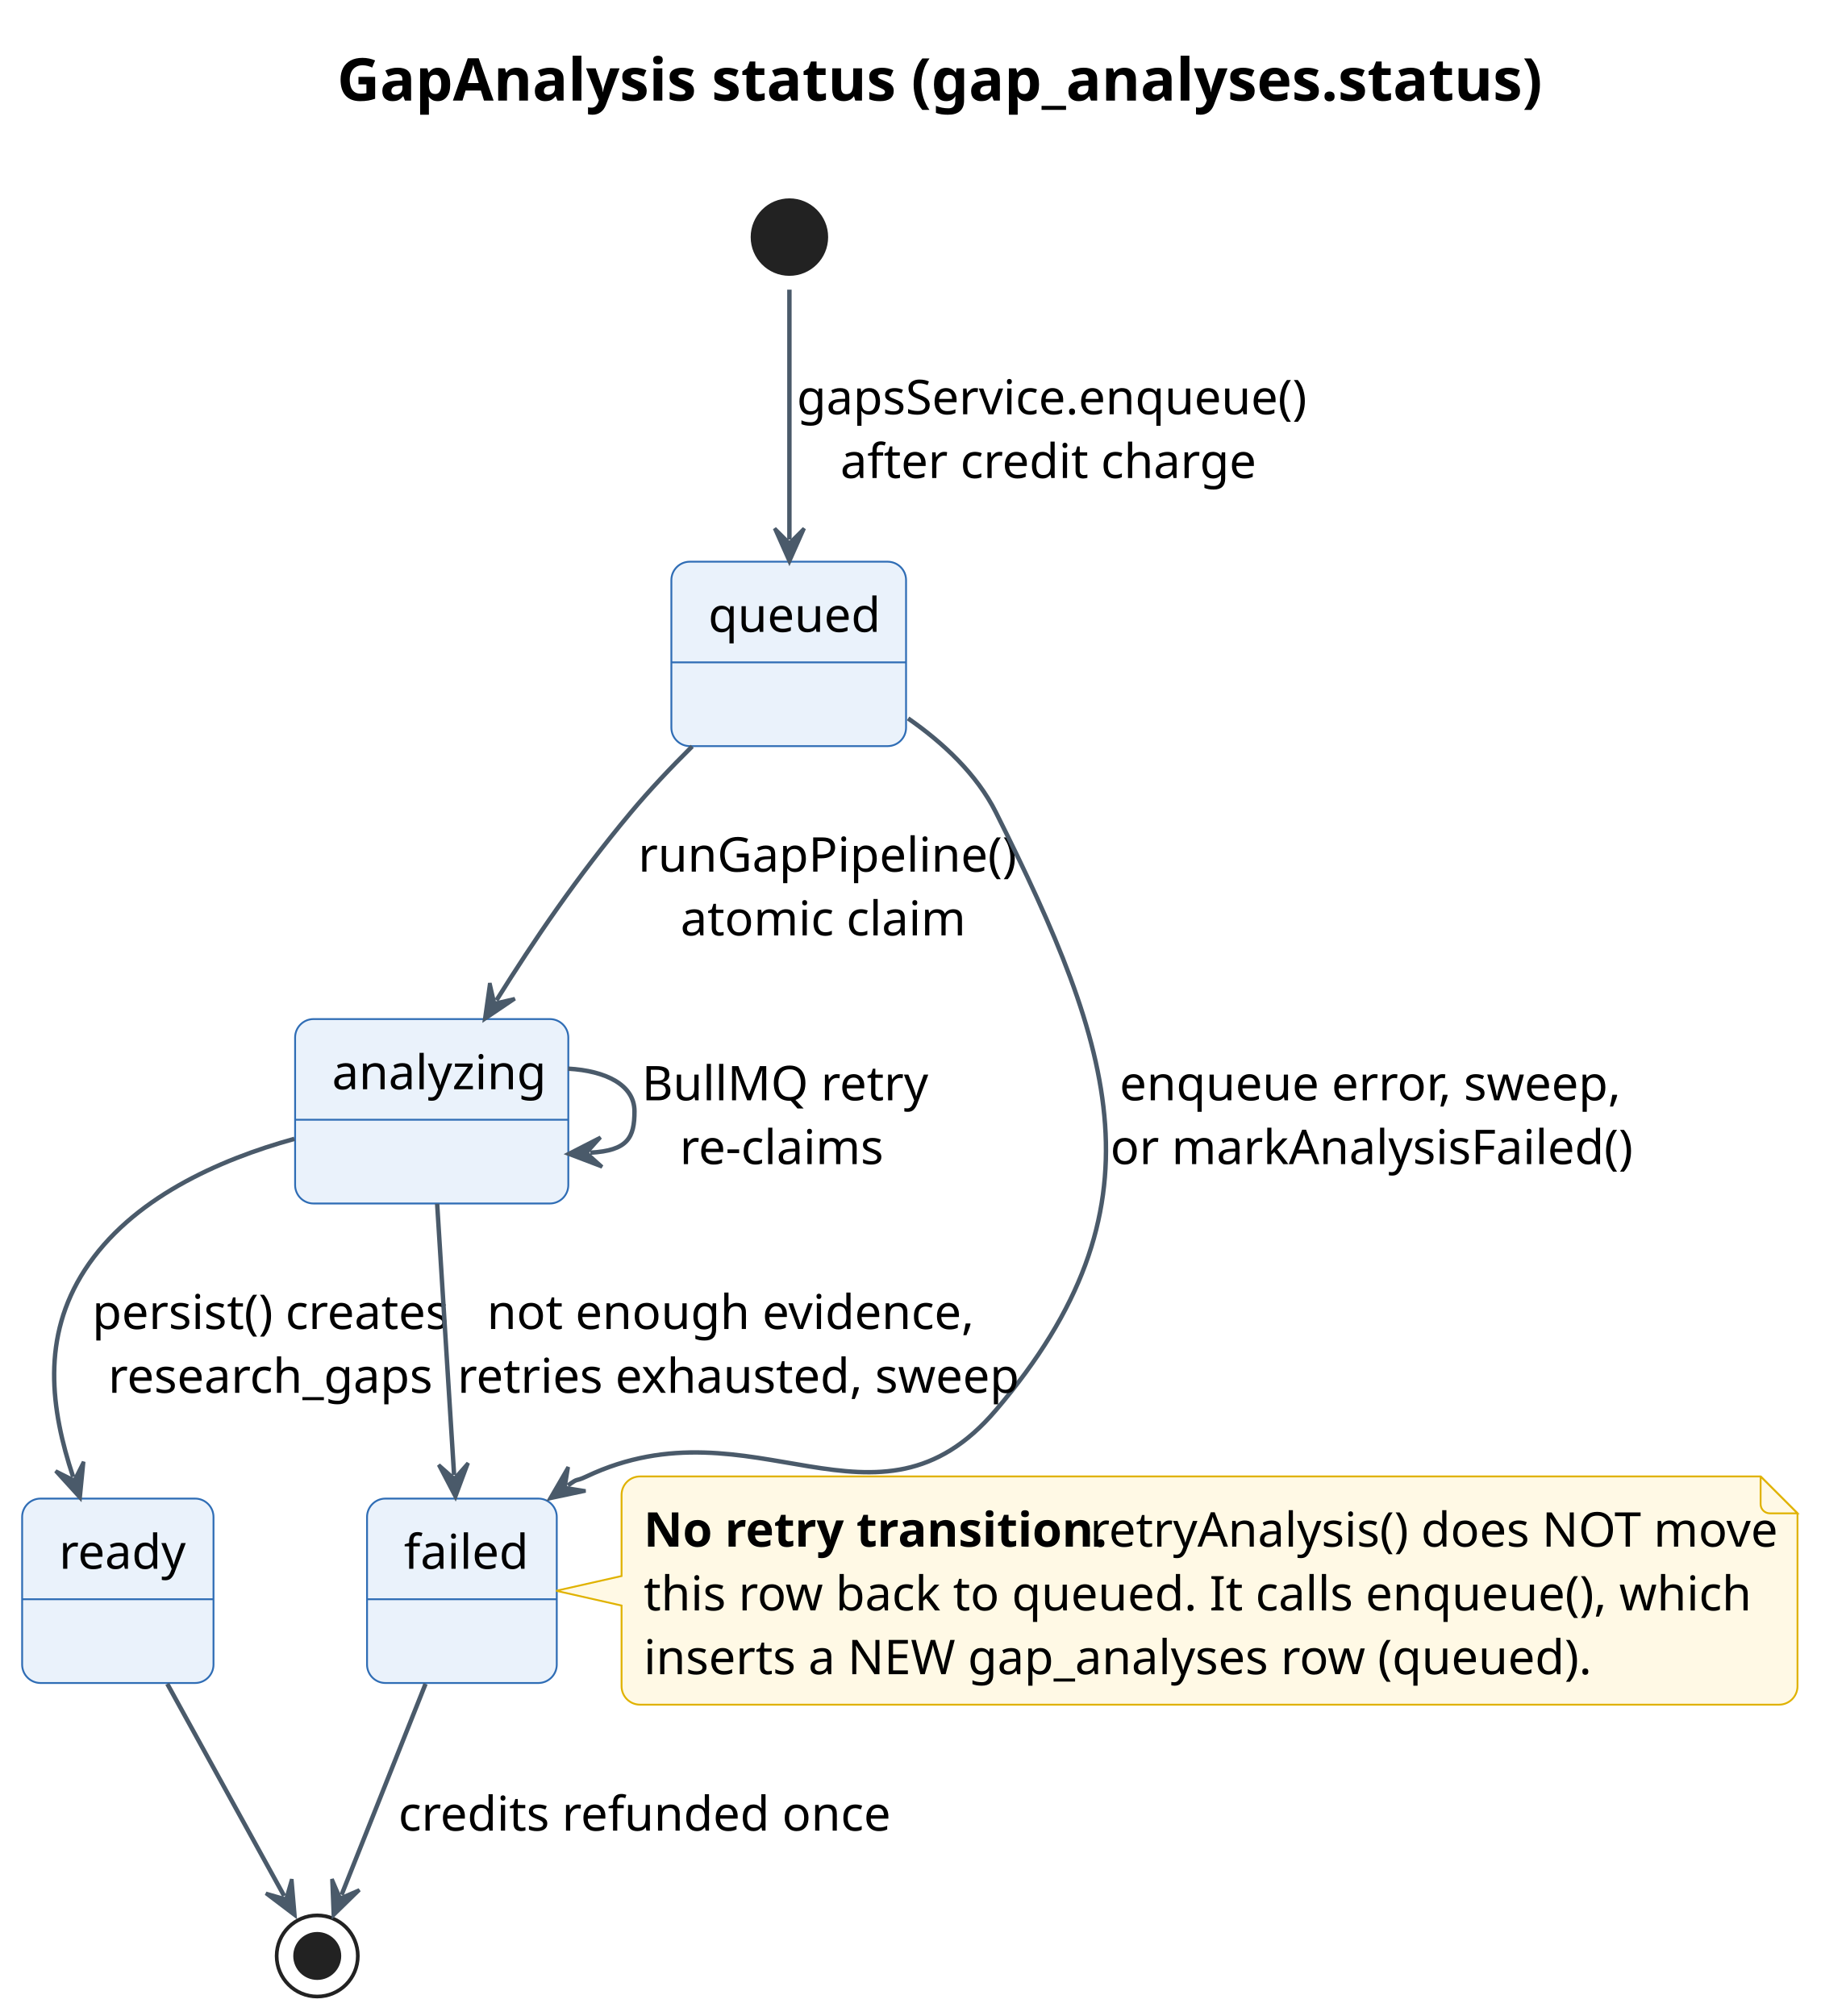
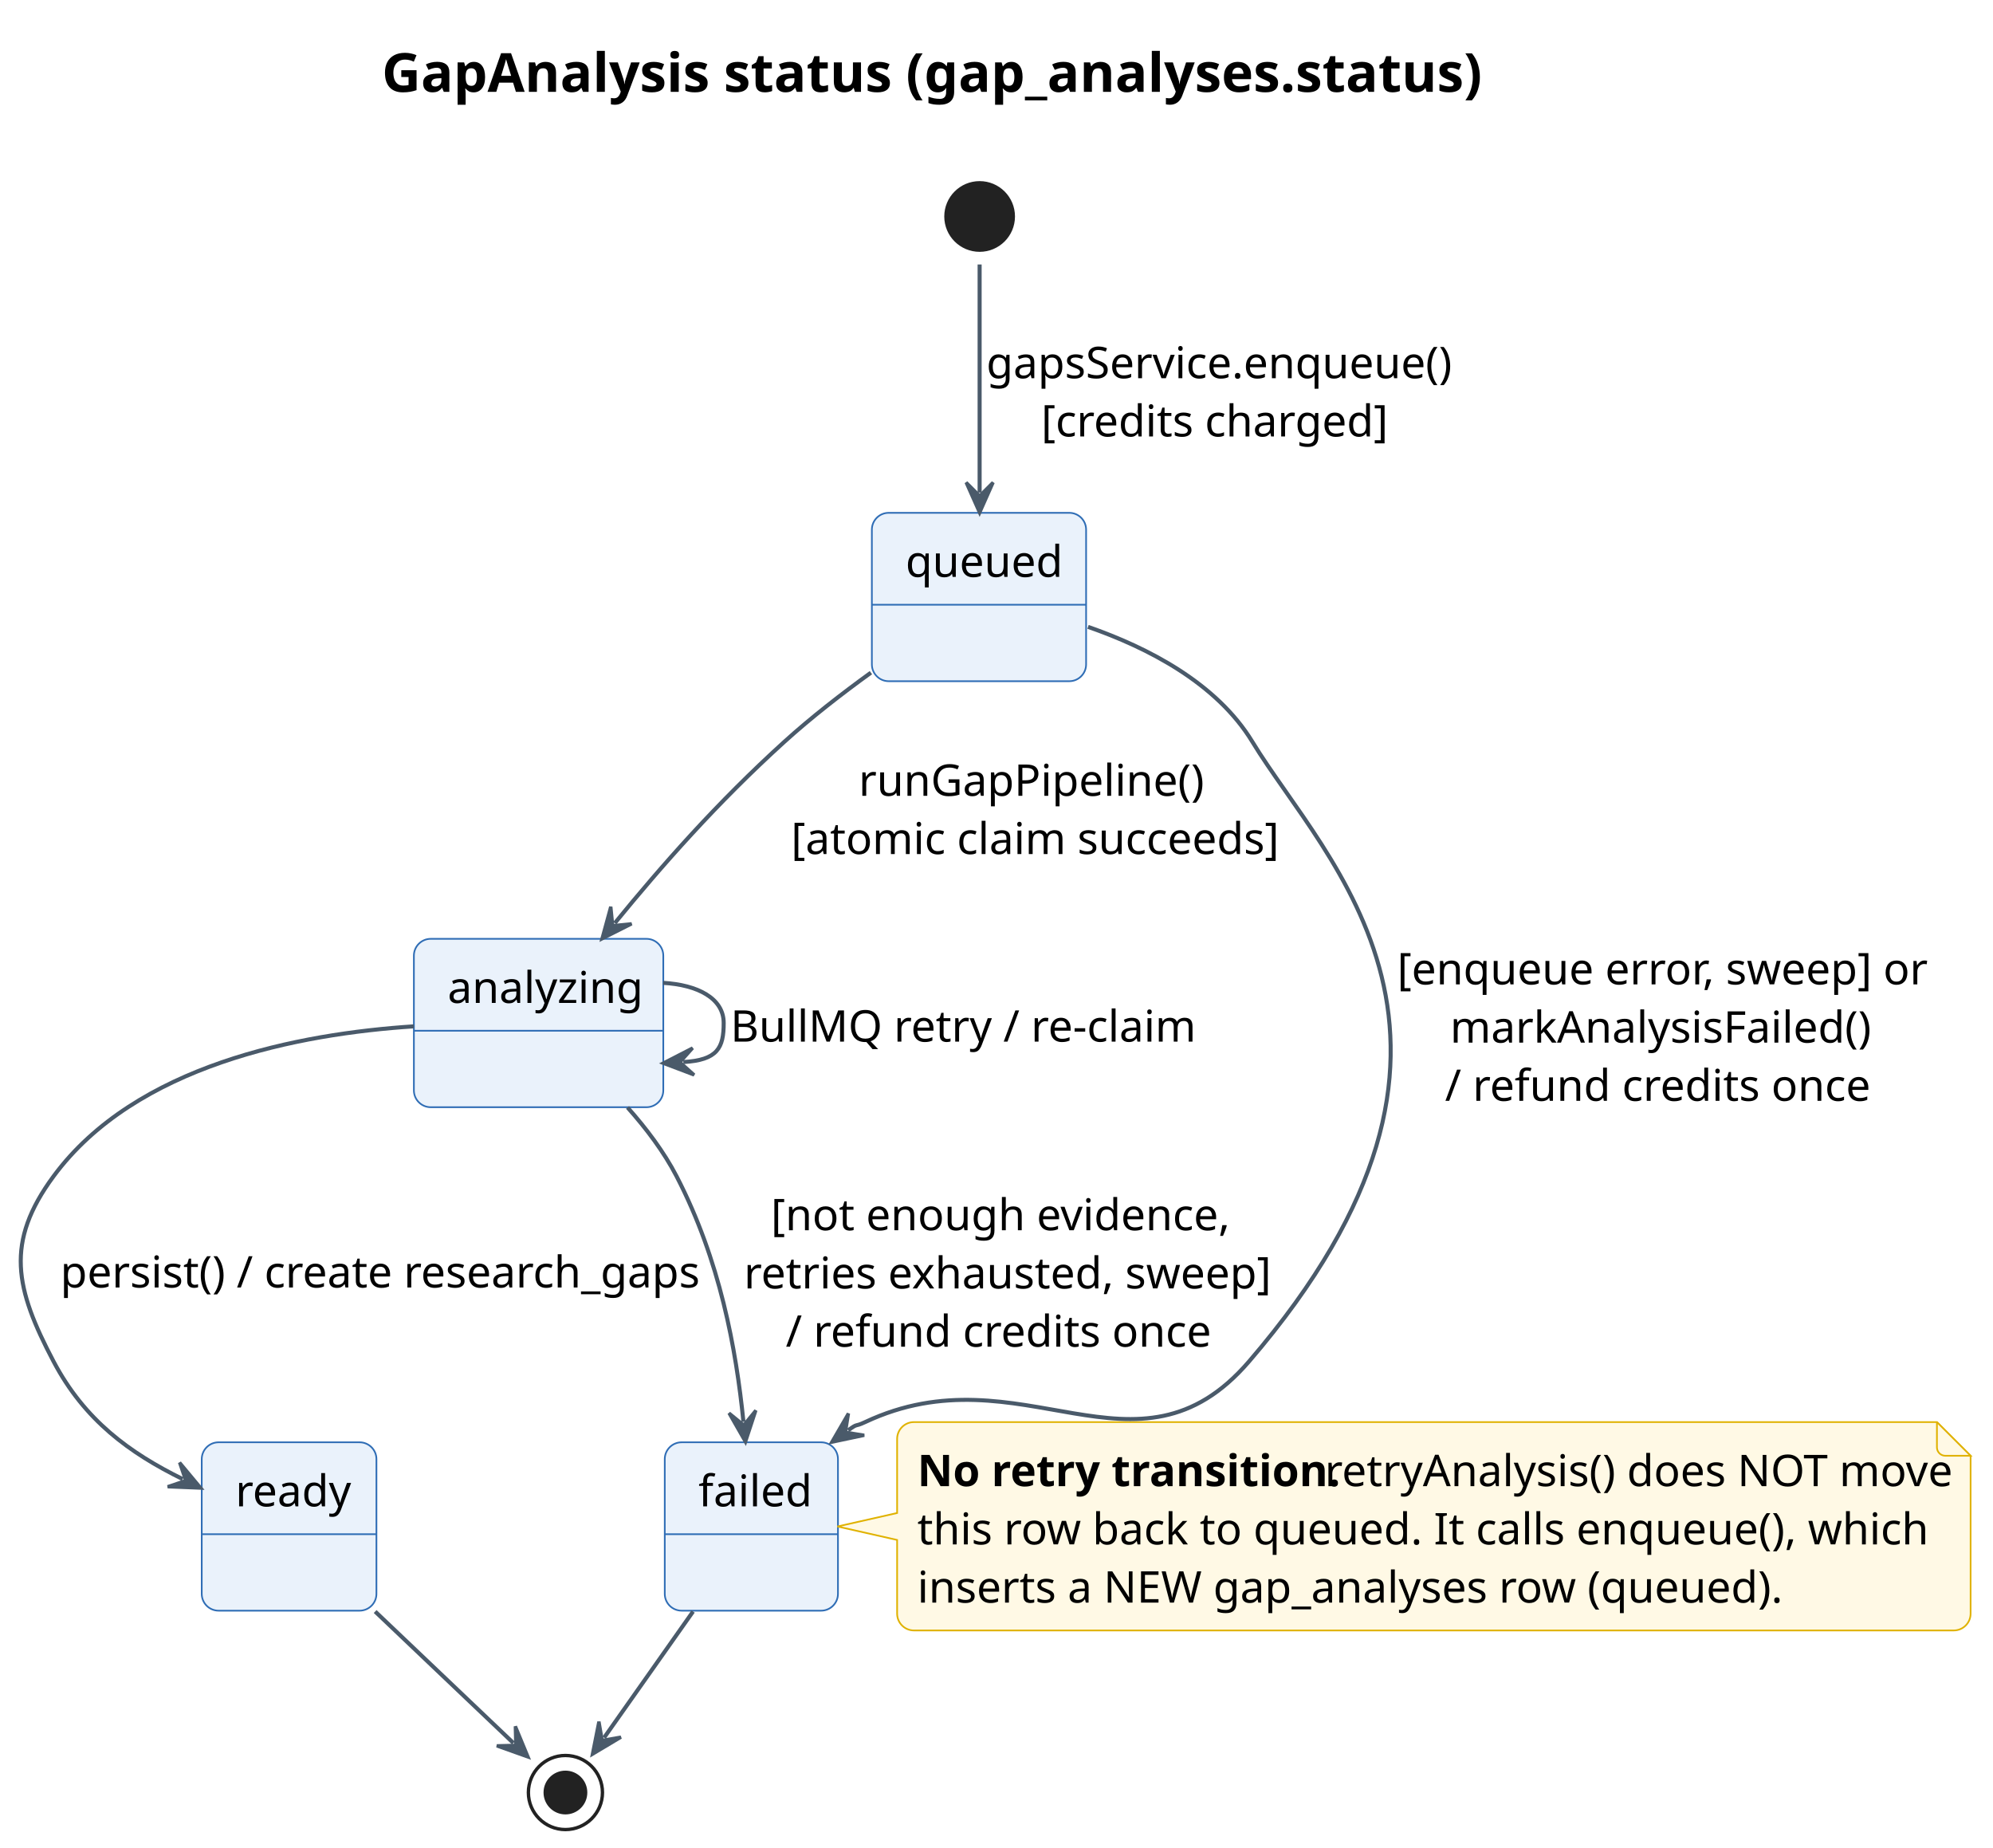
- <svg xmlns="http://www.w3.org/2000/svg" contentStyleType="text/css" height="854.688px" preserveAspectRatio="none" style="width:771px;height:854px;background:#FFFFFF;" version="1.1" viewBox="0 0 771 854" width="771.875px" zoomAndPan="magnify">
+ <svg xmlns="http://www.w3.org/2000/svg" contentStyleType="text/css" height="1143.75px" preserveAspectRatio="none" style="width:1233px;height:1143px;background:#FFFFFF;" version="1.1" viewBox="0 0 1233 1143" width="1233.333px" zoomAndPan="magnify">
  <defs />
  <g>
-     <text fill="#000000" font-family="Segoe UI" font-size="25" font-weight="bold" lengthAdjust="spacing" textLength="474.548" x="142.804" y="42.602">GapAnalysis status (gap_analyses.status)</text>
-     <ellipse cx="334.375" cy="100.439" fill="#222222" rx="15.625" ry="15.625" style="stroke:#222222;stroke-width:1.562;" />
+     <text fill="#000000" font-family="Segoe UI" font-size="33.333" font-weight="bold" lengthAdjust="spacing" textLength="632.731" x="236.239" y="56.803">GapAnalysis status (gap_analyses.status)</text>
+     <ellipse cx="606.06" cy="133.919" fill="#222222" rx="20.833" ry="20.833" style="stroke:#222222;stroke-width:2.083;" />
    <g id="queued">
-       <rect fill="#EAF2FB" height="78.125" rx="7.812" ry="7.812" style="stroke:#2F6DB5;stroke-width:0.781;" width="99.408" x="284.375" y="237.94" />
-       <line style="stroke:#2F6DB5;stroke-width:0.781;" x1="284.375" x2="383.783" y1="280.582" y2="280.582" />
-       <text fill="#000000" font-family="Segoe UI" font-size="20.312" lengthAdjust="spacing" textLength="68.158" x="300" y="267.671">queued</text>
+       <rect fill="#EAF2FB" height="104.167" rx="10.417" ry="10.417" style="stroke:#2F6DB5;stroke-width:1.042;" width="132.544" x="539.393" y="317.253" />
+       <line style="stroke:#2F6DB5;stroke-width:1.042;" x1="539.393" x2="671.937" y1="374.109" y2="374.109" />
+       <text fill="#000000" font-family="Segoe UI" font-size="27.083" lengthAdjust="spacing" textLength="90.877" x="560.226" y="356.895">queued</text>
    </g>
    <g id="analyzing">
-       <rect fill="#EAF2FB" height="78.125" rx="7.812" ry="7.812" style="stroke:#2F6DB5;stroke-width:0.781;" width="115.723" x="125" y="431.69" />
-       <line style="stroke:#2F6DB5;stroke-width:0.781;" x1="125" x2="240.723" y1="474.332" y2="474.332" />
-       <text fill="#000000" font-family="Segoe UI" font-size="20.312" lengthAdjust="spacing" textLength="84.473" x="140.625" y="461.421">analyzing</text>
+       <rect fill="#EAF2FB" height="104.167" rx="10.417" ry="10.417" style="stroke:#2F6DB5;stroke-width:1.042;" width="154.298" x="256.06" y="580.794" />
+       <line style="stroke:#2F6DB5;stroke-width:1.042;" x1="256.06" x2="410.358" y1="637.651" y2="637.651" />
+       <text fill="#000000" font-family="Segoe UI" font-size="27.083" lengthAdjust="spacing" textLength="112.631" x="276.893" y="620.437">analyzing</text>
    </g>
    <g id="ready">
-       <rect fill="#EAF2FB" height="78.125" rx="7.812" ry="7.812" style="stroke:#2F6DB5;stroke-width:0.781;" width="81.059" x="9.375" y="634.814" />
-       <line style="stroke:#2F6DB5;stroke-width:0.781;" x1="9.375" x2="90.434" y1="677.457" y2="677.457" />
-       <text fill="#000000" font-family="Segoe UI" font-size="20.312" lengthAdjust="spacing" textLength="49.809" x="25" y="664.546">ready</text>
+       <rect fill="#EAF2FB" height="104.167" rx="10.417" ry="10.417" style="stroke:#2F6DB5;stroke-width:1.042;" width="108.079" x="124.81" y="892.253" />
+       <line style="stroke:#2F6DB5;stroke-width:1.042;" x1="124.81" x2="232.889" y1="949.109" y2="949.109" />
+       <text fill="#000000" font-family="Segoe UI" font-size="27.083" lengthAdjust="spacing" textLength="66.412" x="145.643" y="931.895">ready</text>
    </g>
    <g id="failed">
-       <rect fill="#EAF2FB" height="78.125" rx="7.812" ry="7.812" style="stroke:#2F6DB5;stroke-width:0.781;" width="80.365" x="155.469" y="634.814" />
-       <line style="stroke:#2F6DB5;stroke-width:0.781;" x1="155.469" x2="235.834" y1="677.457" y2="677.457" />
-       <text fill="#000000" font-family="Segoe UI" font-size="20.312" lengthAdjust="spacing" textLength="49.115" x="171.094" y="664.546">failed</text>
+       <rect fill="#EAF2FB" height="104.167" rx="10.417" ry="10.417" style="stroke:#2F6DB5;stroke-width:1.042;" width="107.153" x="411.268" y="892.253" />
+       <line style="stroke:#2F6DB5;stroke-width:1.042;" x1="411.268" x2="518.422" y1="949.109" y2="949.109" />
+       <text fill="#000000" font-family="Segoe UI" font-size="27.083" lengthAdjust="spacing" textLength="65.487" x="432.101" y="931.895">failed</text>
    </g>
-     <ellipse cx="134.375" cy="828.564" fill="none" rx="17.188" ry="17.188" style="stroke:#222222;stroke-width:1.562;" />
-     <ellipse cx="134.375" cy="828.564" fill="#222222" rx="9.375" ry="9.375" style="stroke:#222222;stroke-width:1.562;" />
+     <ellipse cx="349.81" cy="1108.919" fill="none" rx="22.917" ry="22.917" style="stroke:#222222;stroke-width:2.083;" />
+     <ellipse cx="349.81" cy="1108.919" fill="#222222" rx="12.5" ry="12.5" style="stroke:#222222;stroke-width:2.083;" />
    <g id="elem_GMN16">
-       <path d="M263.281,633.252 L263.281,667.627 L235.58,673.877 L263.281,680.127 L263.281,714.304 A7.812,7.812 0 0 0 271.094,722.116 L753.564,722.116 A7.812,7.812 0 0 0 761.377,714.304 L761.377,641.064 L745.752,625.439 L271.094,625.439 A7.812,7.812 0 0 0 263.281,633.252 " fill="#FFF9E5" style="stroke:#E0B200;stroke-width:0.781;" />
-       <path d="M745.752,625.439 L745.752,637.158 A3.906,3.906 0 0 0 749.658,641.064 L761.377,641.064 L745.752,625.439 " fill="#FFF9E5" style="stroke:#E0B200;stroke-width:0.781;" />
-       <text fill="#000000" font-family="Segoe UI" font-size="20.312" font-weight="bold" lengthAdjust="spacing" textLength="183.467" x="272.656" y="655.171">No retry transition.</text>
-       <text fill="#000000" font-family="Segoe UI" font-size="20.312" lengthAdjust="spacing" textLength="276.252" x="461.688" y="655.171">retryAnalysis() does NOT move</text>
-       <text fill="#000000" font-family="Segoe UI" font-size="20.312" lengthAdjust="spacing" textLength="440.587" x="272.656" y="682.188">this row back to queued. It calls enqueue(), which</text>
-       <text fill="#000000" font-family="Segoe UI" font-size="20.312" lengthAdjust="spacing" textLength="376.724" x="272.656" y="709.206">inserts a NEW gap_analyses row (queued).</text>
+       <path d="M555.018,890.169 L555.018,936.003 L518.084,944.336 L555.018,952.669 L555.018,998.238 A10.417,10.417 0 0 0 565.435,1008.655 L1208.729,1008.655 A10.417,10.417 0 0 0 1219.146,998.238 L1219.146,900.586 L1198.312,879.753 L565.435,879.753 A10.417,10.417 0 0 0 555.018,890.169 " fill="#FFF9E5" style="stroke:#E0B200;stroke-width:1.042;" />
+       <path d="M1198.312,879.753 L1198.312,895.378 A5.208,5.208 0 0 0 1203.521,900.586 L1219.146,900.586 L1198.312,879.753 " fill="#FFF9E5" style="stroke:#E0B200;stroke-width:1.042;" />
+       <text fill="#000000" font-family="Segoe UI" font-size="27.083" font-weight="bold" lengthAdjust="spacing" textLength="244.623" x="567.518" y="919.395">No retry transition.</text>
+       <text fill="#000000" font-family="Segoe UI" font-size="27.083" lengthAdjust="spacing" textLength="368.336" x="819.56" y="919.395">retryAnalysis() does NOT move</text>
+       <text fill="#000000" font-family="Segoe UI" font-size="27.083" lengthAdjust="spacing" textLength="587.449" x="567.518" y="955.418">this row back to queued. It calls enqueue(), which</text>
+       <text fill="#000000" font-family="Segoe UI" font-size="27.083" lengthAdjust="spacing" textLength="502.298" x="567.518" y="991.441">inserts a NEW gap_analyses row (queued).</text>
    </g>
-     <polygon fill="#4A5A6A" points="334.375,237.915,340.625,223.853,334.375,230.103,328.125,223.853,334.375,237.915" style="stroke:#4A5A6A;stroke-width:1.562;" />
-     <path d="M334.375,122.712 C334.375,149.738 334.375,192.734 334.375,228.54 " fill="none" style="stroke:#4A5A6A;stroke-width:1.875;" />
-     <text fill="#000000" font-family="Segoe UI" font-size="20.312" lengthAdjust="spacing" textLength="200.963" x="337.5" y="175.484">gapsService.enqueue()</text>
-     <text fill="#000000" font-family="Segoe UI" font-size="20.312" lengthAdjust="spacing" textLength="164.077" x="355.943" y="202.501">after credit charge</text>
-     <polygon fill="#4A5A6A" points="205.31,431.68,218.068,423.075,209.454,425.058,207.472,416.444,205.31,431.68" style="stroke:#4A5A6A;stroke-width:1.562;" />
-     <path d="M293.213,316.161 C284.275,325.026 275.128,334.675 267.188,344.19 C244.036,371.93 226.3,398.139 210.283,423.733 " fill="none" style="stroke:#4A5A6A;stroke-width:1.875;" />
-     <text fill="#000000" font-family="Segoe UI" font-size="20.312" lengthAdjust="spacing" textLength="149.339" x="270.312" y="369.234">runGapPipeline()</text>
-     <text fill="#000000" font-family="Segoe UI" font-size="20.312" lengthAdjust="spacing" textLength="113.534" x="288.215" y="396.251">atomic claim</text>
-     <polygon fill="#4A5A6A" points="240.649,488.805,255.032,494.277,248.45,488.378,254.349,481.796,240.649,488.805" style="stroke:#4A5A6A;stroke-width:1.562;" />
-     <path d="M240.649,452.699 C256.578,453.571 268.75,459.589 268.75,470.752 C268.75,481.915 265.939,487.421 250.01,488.293 " fill="none" style="stroke:#4A5A6A;stroke-width:1.875;" />
-     <text fill="#000000" font-family="Segoe UI" font-size="20.312" lengthAdjust="spacing" textLength="113.554" x="271.875" y="466.109">BullMQ retry</text>
-     <text fill="#000000" font-family="Segoe UI" font-size="20.312" lengthAdjust="spacing" textLength="81.478" x="287.913" y="493.126">re-claims</text>
-     <polygon fill="#4A5A6A" points="33.924,634.528,35.433,619.214,31.466,627.112,23.567,623.146,33.924,634.528" style="stroke:#4A5A6A;stroke-width:1.562;" />
-     <path d="M124.709,482.424 C92.681,491.284 55.54,507.711 35.938,537.939 C17.432,566.476 21.452,596.897 30.975,625.629 " fill="none" style="stroke:#4A5A6A;stroke-width:1.875;" />
-     <text fill="#000000" font-family="Segoe UI" font-size="20.312" lengthAdjust="spacing" textLength="140.015" x="39.062" y="562.984">persist() creates</text>
-     <text fill="#000000" font-family="Segoe UI" font-size="20.312" lengthAdjust="spacing" textLength="126.487" x="45.827" y="590.001">research_gaps</text>
-     <polygon fill="#4A5A6A" points="232.965,634.765,248.019,631.572,239.29,630.18,240.682,621.452,232.965,634.765" style="stroke:#4A5A6A;stroke-width:1.562;" />
-     <path d="M384.636,304.318 C399.38,314.58 413.723,327.885 421.875,344.19 C472.187,444.812 494.78,511.634 421.875,597.314 C371.269,656.788 319.027,592.046 248.438,625.439 C243.101,627.964 245.488,625.688 240.555,629.263 " fill="none" style="stroke:#4A5A6A;stroke-width:1.875;" />
-     <text fill="#000000" font-family="Segoe UI" font-size="20.312" lengthAdjust="spacing" textLength="198.444" x="474.235" y="466.109">enqueue error, sweep,</text>
-     <text fill="#000000" font-family="Segoe UI" font-size="20.312" lengthAdjust="spacing" textLength="206.289" x="470.312" y="493.126">or markAnalysisFailed()</text>
-     <polygon fill="#4A5A6A" points="192.929,634.185,198.29,619.76,192.442,626.387,185.814,620.539,192.929,634.185" style="stroke:#4A5A6A;stroke-width:1.562;" />
-     <path d="M185.164,509.933 C187.384,545.463 190.113,589.131 192.345,624.828 " fill="none" style="stroke:#4A5A6A;stroke-width:1.875;" />
-     <text fill="#000000" font-family="Segoe UI" font-size="20.312" lengthAdjust="spacing" textLength="194.139" x="206.262" y="562.984">not enough evidence,</text>
-     <text fill="#000000" font-family="Segoe UI" font-size="20.312" lengthAdjust="spacing" textLength="219.163" x="193.75" y="590.001">retries exhausted, sweep</text>
-     <polygon fill="#4A5A6A" points="141.22,811.364,152.227,800.609,144.109,804.105,140.613,795.987,141.22,811.364" style="stroke:#4A5A6A;stroke-width:1.562;" />
-     <path d="M180.249,713.291 C167.773,744.642 154.085,779.036 144.687,802.653 " fill="none" style="stroke:#4A5A6A;stroke-width:1.875;" />
-     <text fill="#000000" font-family="Segoe UI" font-size="20.312" lengthAdjust="spacing" textLength="195.557" x="168.75" y="775.484">credits refunded once</text>
-     <polygon fill="#4A5A6A" points="124.897,811.364,123.585,796.031,121.127,804.521,112.636,802.064,124.897,811.364" style="stroke:#4A5A6A;stroke-width:1.562;" />
-     <path d="M70.857,713.291 C88.132,744.642 107.359,779.535 120.373,803.153 " fill="none" style="stroke:#4A5A6A;stroke-width:1.875;" />
+     <polygon fill="#4A5A6A" points="606.06,317.221,614.393,298.471,606.06,306.804,597.726,298.471,606.06,317.221" style="stroke:#4A5A6A;stroke-width:2.083;" />
+     <path d="M606.06,163.616 C606.06,199.651 606.06,256.978 606.06,304.721 " fill="none" style="stroke:#4A5A6A;stroke-width:2.5;" />
+     <text fill="#000000" font-family="Segoe UI" font-size="27.083" lengthAdjust="spacing" textLength="267.95" x="610.226" y="233.978">gapsService.enqueue()</text>
+     <text fill="#000000" font-family="Segoe UI" font-size="27.083" lengthAdjust="spacing" textLength="200.123" x="644.14" y="270.001">[credits charged]</text>
+     <polygon fill="#4A5A6A" points="372.446,580.751,390.765,571.509,379.039,572.686,377.862,560.96,372.446,580.751" style="stroke:#4A5A6A;stroke-width:2.083;" />
+     <path d="M538.803,416.134 C520.778,429.172 501.727,443.956 485.226,458.919 C443.61,496.659 409.612,535.288 380.358,571.073 " fill="none" style="stroke:#4A5A6A;stroke-width:2.5;" />
+     <text fill="#000000" font-family="Segoe UI" font-size="27.083" lengthAdjust="spacing" textLength="199.118" x="531.208" y="492.312">runGapPipeline()</text>
+     <text fill="#000000" font-family="Segoe UI" font-size="27.083" lengthAdjust="spacing" textLength="282.748" x="489.393" y="528.335">[atomic claim succeeds]</text>
+     <polygon fill="#4A5A6A" points="410.258,657.725,429.449,664.987,420.659,657.137,428.508,648.347,410.258,657.725" style="stroke:#4A5A6A;stroke-width:2.083;" />
+     <path d="M410.258,608.03 C431.497,609.231 447.726,617.513 447.726,632.878 C447.726,648.242 443.977,655.819 422.738,657.02 " fill="none" style="stroke:#4A5A6A;stroke-width:2.5;" />
+     <text fill="#000000" font-family="Segoe UI" font-size="27.083" lengthAdjust="spacing" textLength="273.941" x="451.893" y="644.395">BullMQ retry / re-claim</text>
+     <polygon fill="#4A5A6A" points="124.246,920.563,111.12,904.792,114.905,915.953,103.745,919.738,124.246,920.563" style="stroke:#4A5A6A;stroke-width:2.083;" />
+     <path d="M256.041,634.93 C185.272,639.529 83.948,658.793 33.143,727.669 C2.913,768.652 9.407,797.196 33.143,842.253 C52.316,878.648 80.165,898.809 113.037,915.031 " fill="none" style="stroke:#4A5A6A;stroke-width:2.5;" />
+     <text fill="#000000" font-family="Segoe UI" font-size="27.083" lengthAdjust="spacing" textLength="369.235" x="37.31" y="796.478">persist() / create research_gaps</text>
+     <polygon fill="#4A5A6A" points="514.583,892.158,534.658,887.914,523.021,886.05,524.885,874.413,514.583,892.158" style="stroke:#4A5A6A;stroke-width:2.083;" />
+     <path d="M673.119,387.798 C710.019,400.608 752.696,422.542 774.81,458.919 C820.032,533.308 943.461,643.824 772.726,842.253 C703.027,923.257 631.921,834.256 535.226,879.753 C528.104,883.104 531.287,880.067 524.708,884.829 " fill="none" style="stroke:#4A5A6A;stroke-width:2.5;" />
+     <text fill="#000000" font-family="Segoe UI" font-size="27.083" lengthAdjust="spacing" textLength="307.769" x="864.393" y="608.978">[enqueue error, sweep] or</text>
+     <text fill="#000000" font-family="Segoe UI" font-size="27.083" lengthAdjust="spacing" textLength="242.348" x="897.103" y="645.001">markAnalysisFailed()</text>
+     <text fill="#000000" font-family="Segoe UI" font-size="27.083" lengthAdjust="spacing" textLength="248.603" x="893.976" y="681.024">/ refund credits once</text>
+     <polygon fill="#4A5A6A" points="461.202,892.017,467.604,872.523,460.153,881.653,451.022,874.202,461.202,892.017" style="stroke:#4A5A6A;stroke-width:2.083;" />
+     <path d="M388.226,685.105 C399.722,697.979 410.716,712.508 418.56,727.669 C445.518,779.774 455.369,834.407 459.943,879.581 " fill="none" style="stroke:#4A5A6A;stroke-width:2.5;" />
+     <text fill="#000000" font-family="Segoe UI" font-size="27.083" lengthAdjust="spacing" textLength="267.025" x="476.909" y="761.062">[not enough evidence,</text>
+     <text fill="#000000" font-family="Segoe UI" font-size="27.083" lengthAdjust="spacing" textLength="300.39" x="460.226" y="797.085">retries exhausted, sweep]</text>
+     <text fill="#000000" font-family="Segoe UI" font-size="27.083" lengthAdjust="spacing" textLength="248.603" x="486.12" y="833.107">/ refund credits once</text>
+     <polygon fill="#4A5A6A" points="366.536,1085.198,384.152,1074.677,372.539,1076.685,370.531,1065.072,366.536,1085.198" style="stroke:#4A5A6A;stroke-width:2.083;" />
+     <path d="M428.766,996.944 C408.007,1026.386 389.999,1051.923 373.74,1074.982 " fill="none" style="stroke:#4A5A6A;stroke-width:2.5;" />
+     <polygon fill="#4A5A6A" points="326.687,1086.925,318.845,1067.964,319.14,1079.745,307.358,1080.04,326.687,1086.925" style="stroke:#4A5A6A;stroke-width:2.083;" />
+     <path d="M232.093,996.944 C263.827,1027.131 293.481,1055.338 317.63,1078.309 " fill="none" style="stroke:#4A5A6A;stroke-width:2.5;" />
  </g>
</svg>
